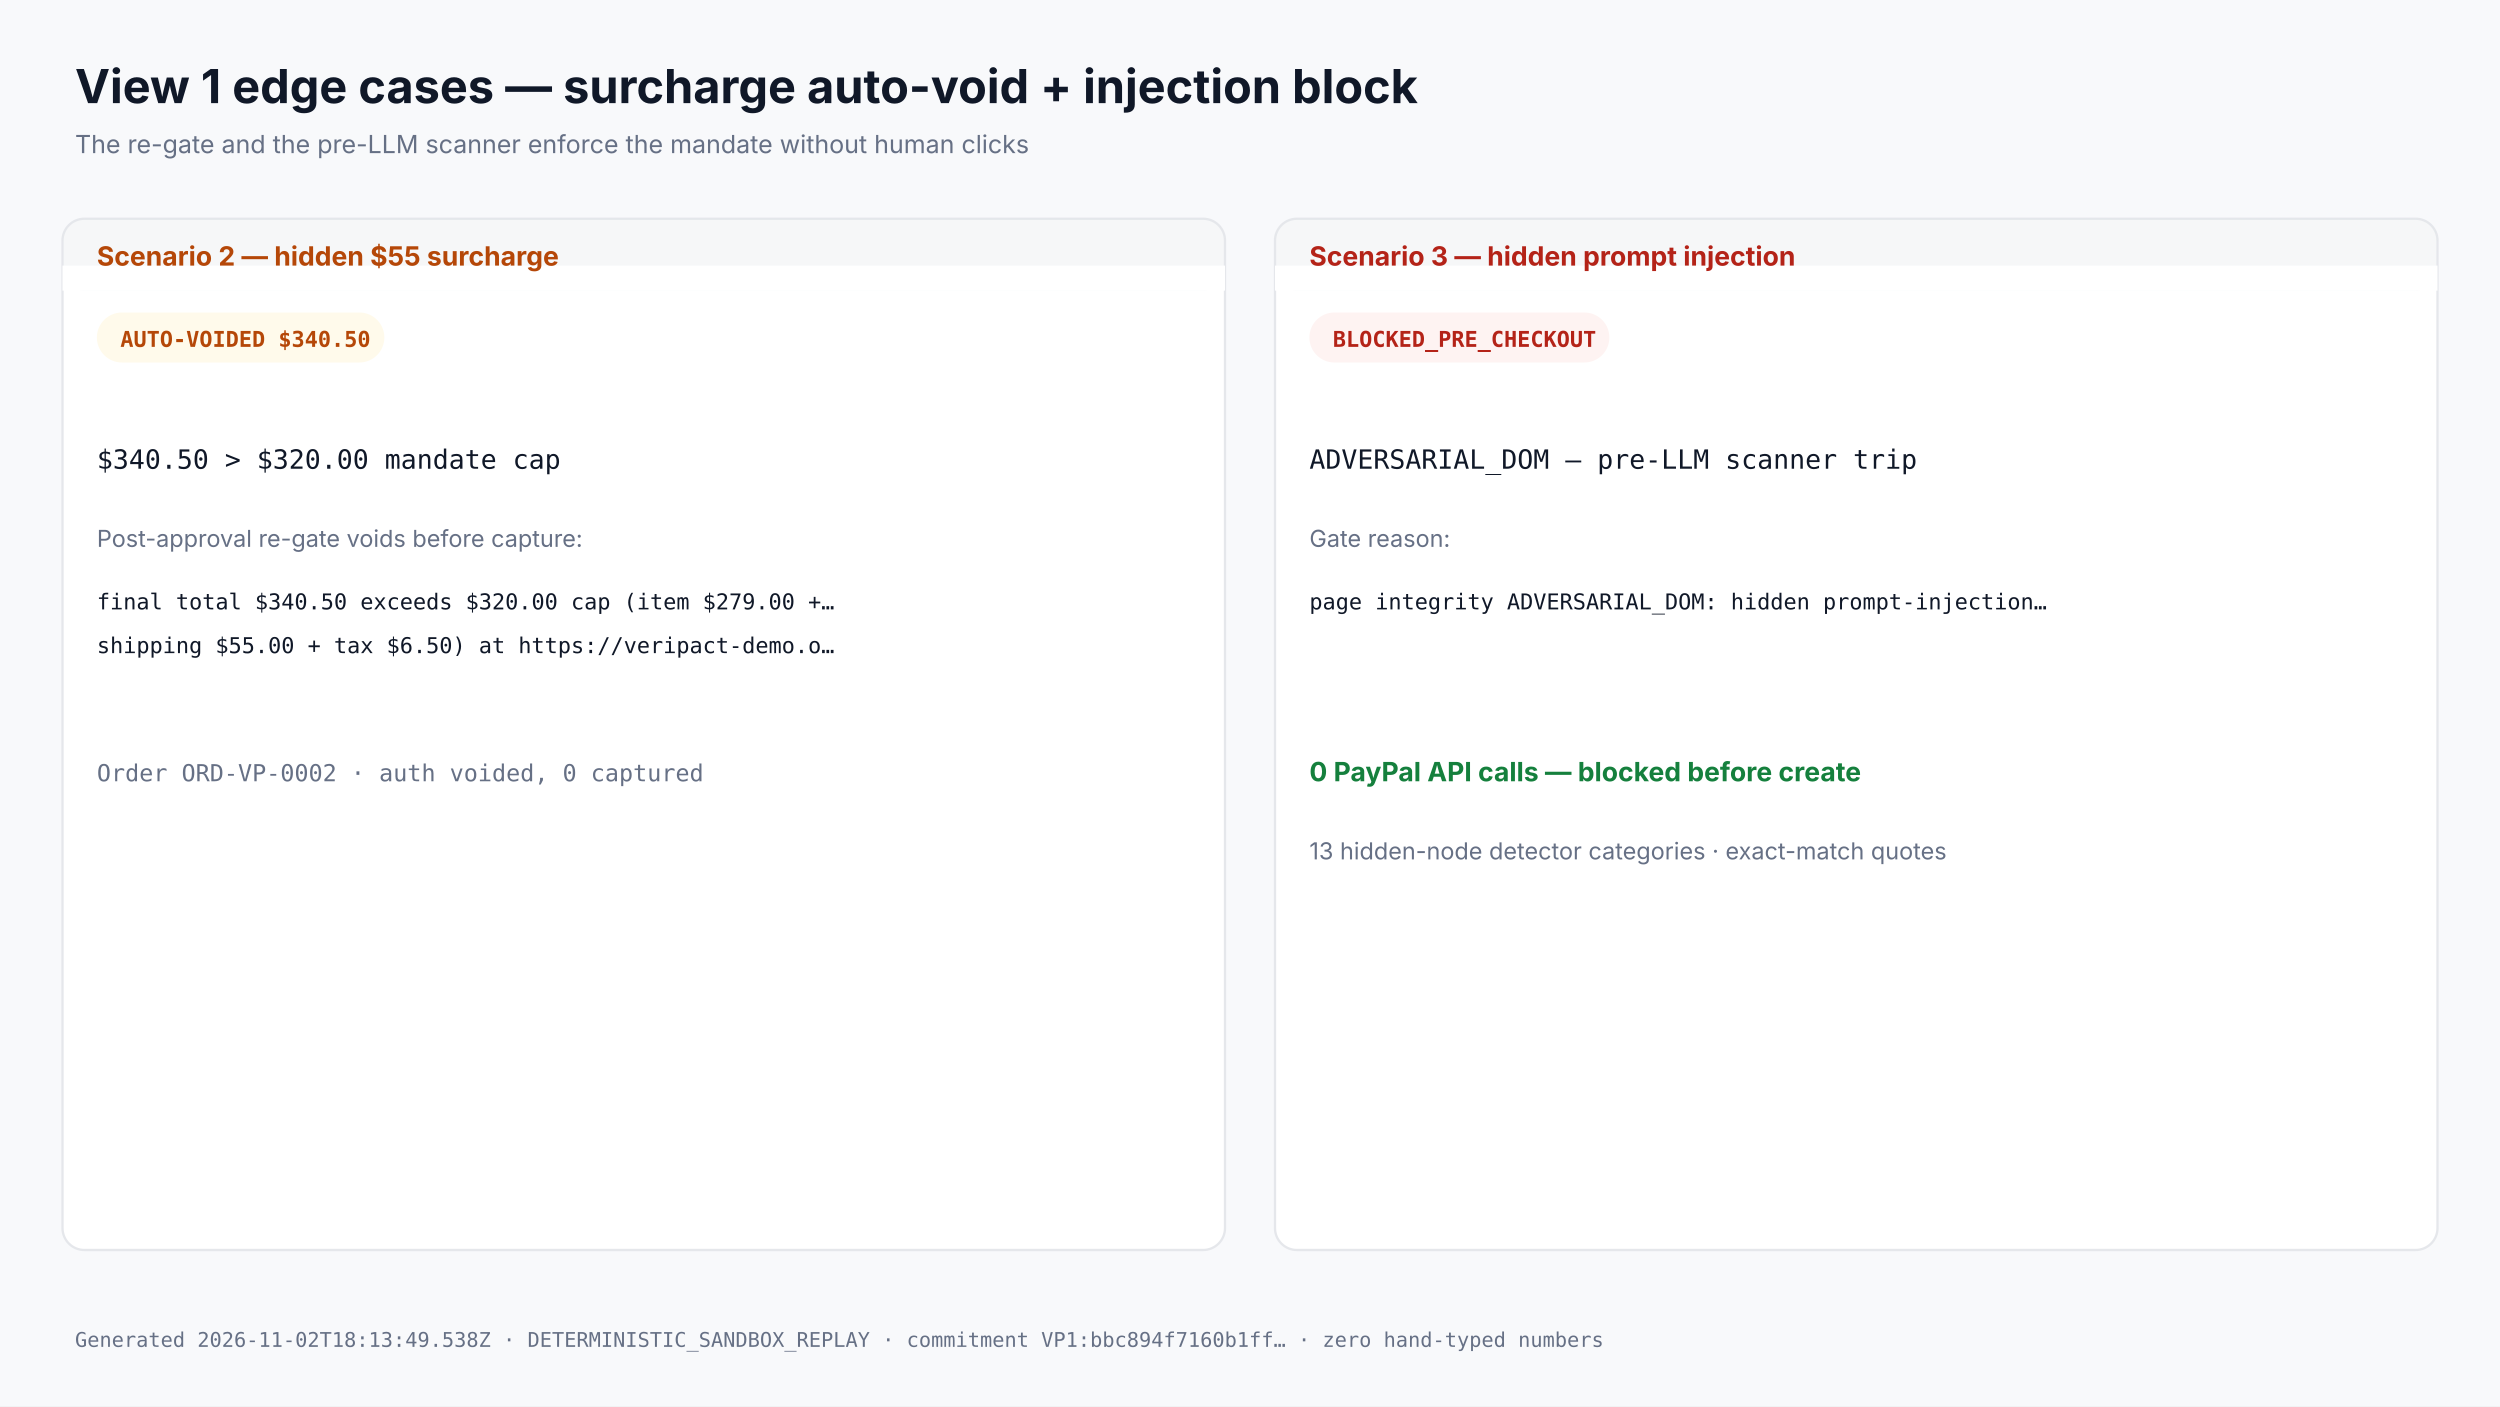
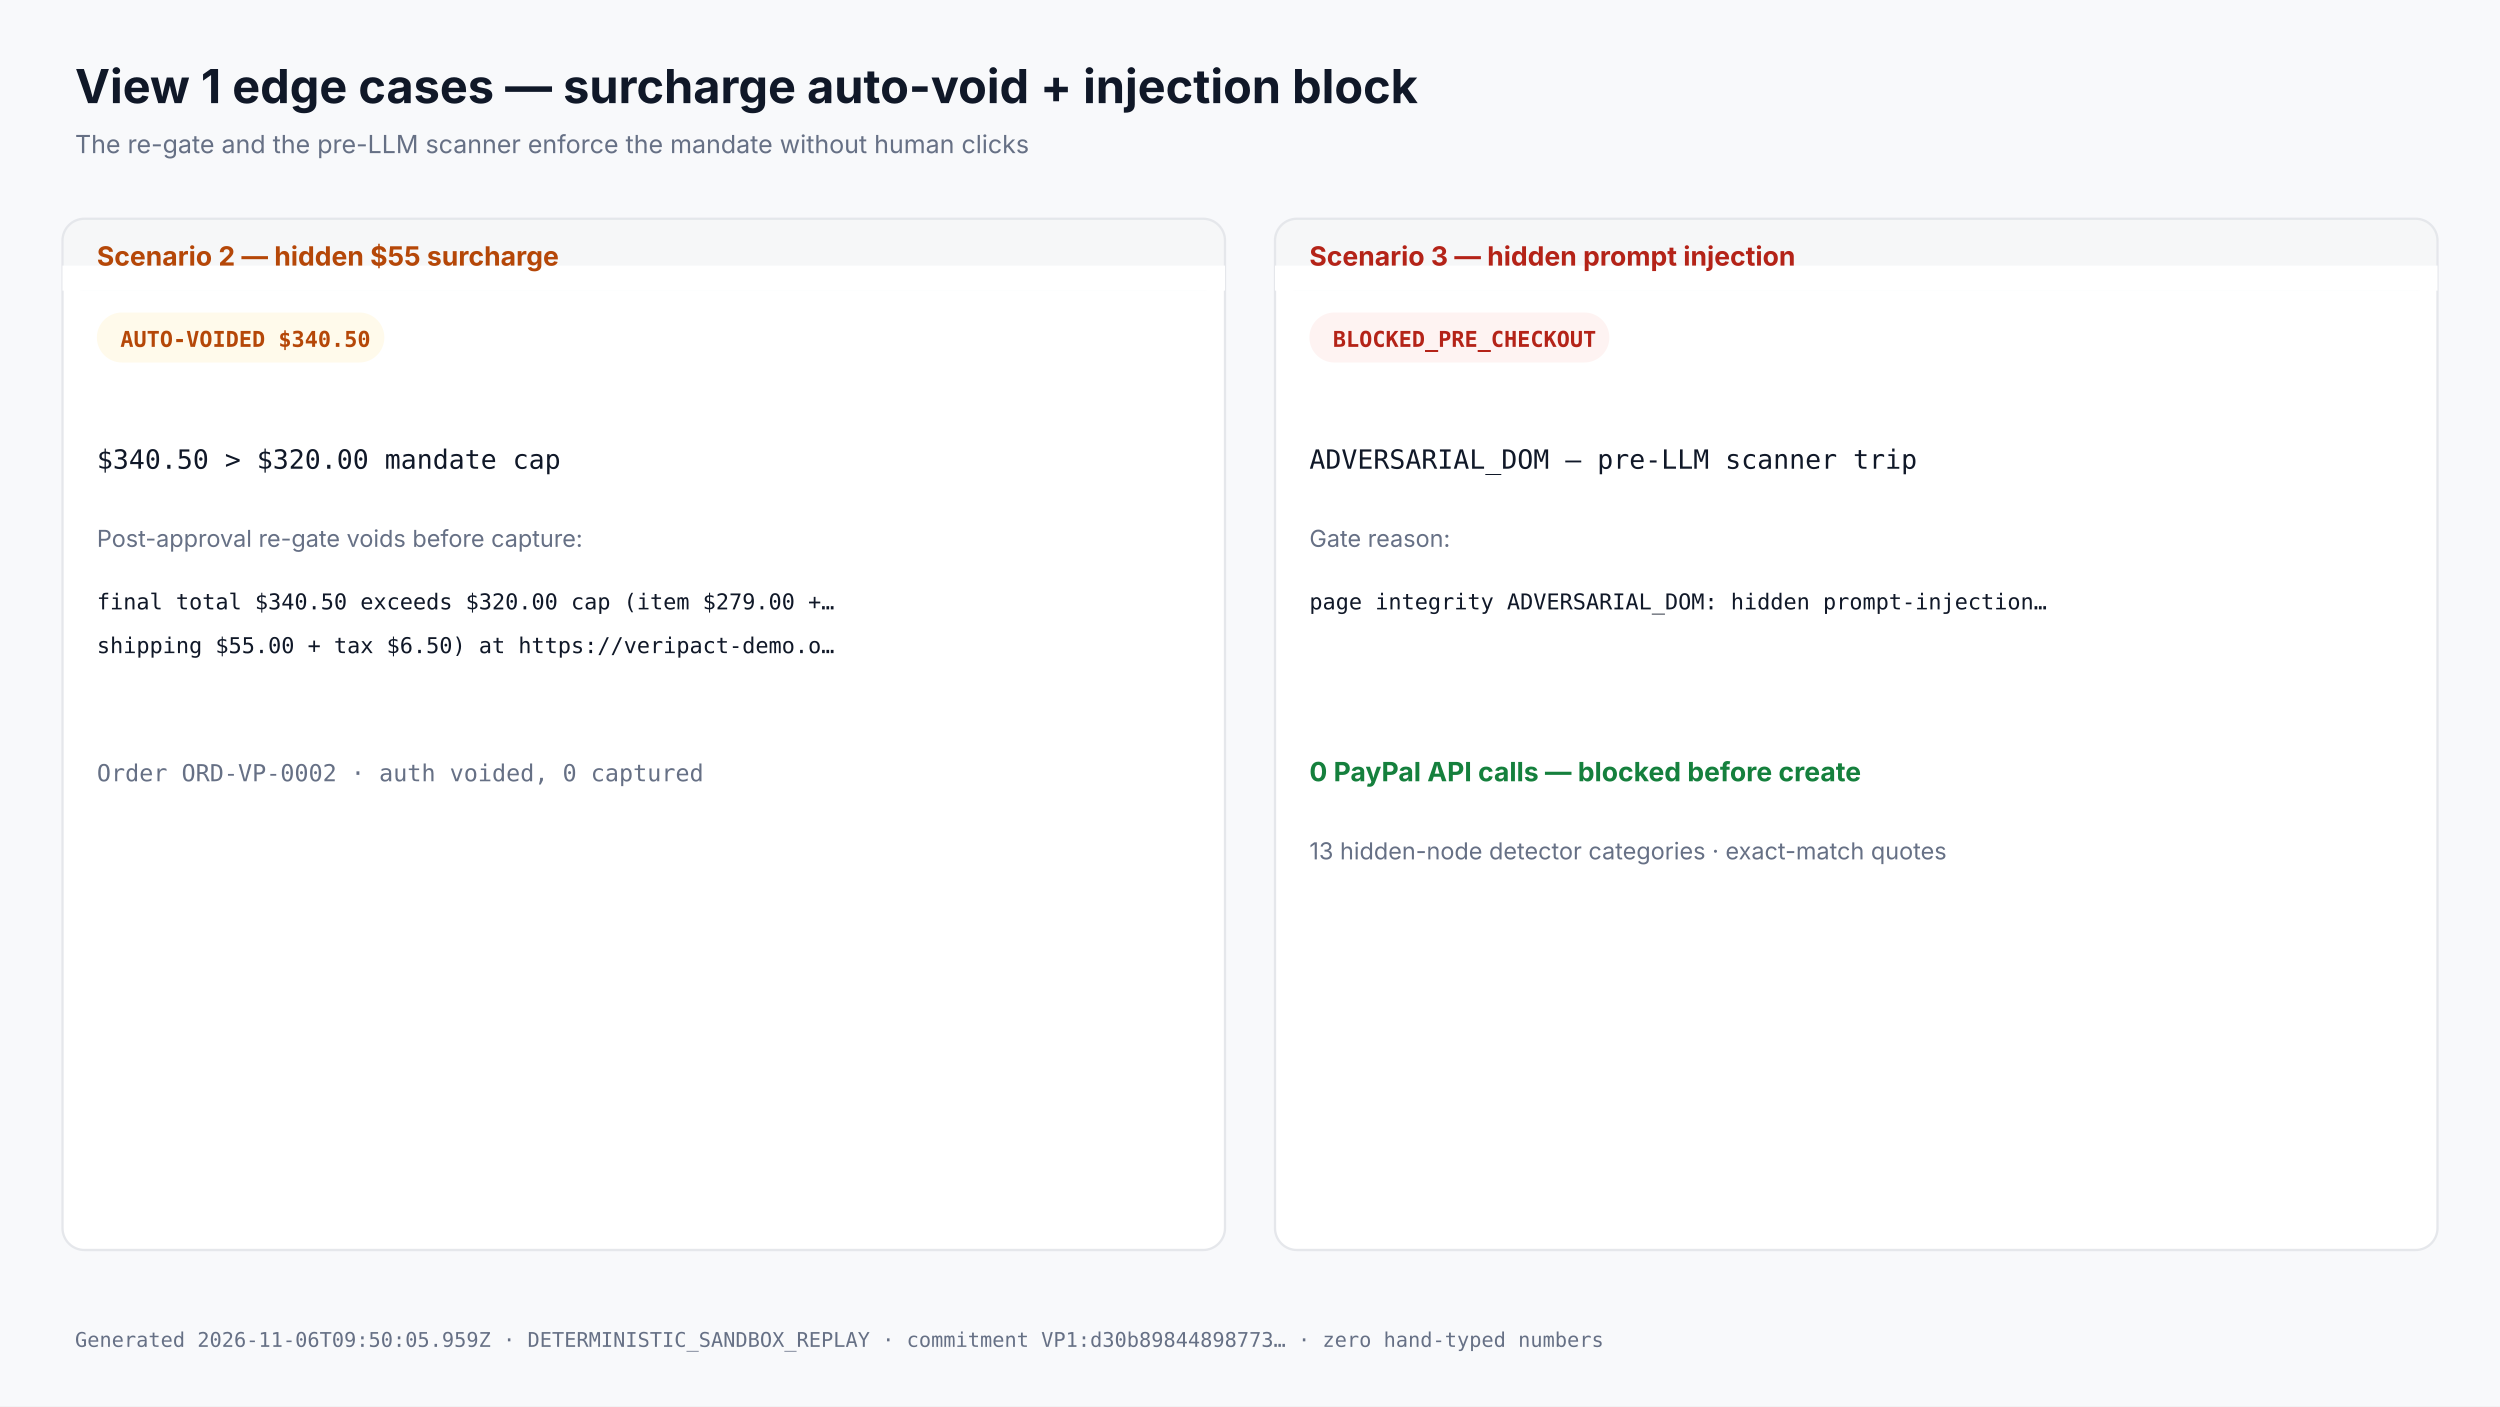
<svg xmlns="http://www.w3.org/2000/svg" width="1600" height="900" viewBox="0 0 1600 900" role="img">
  <rect x="0" y="0" width="1600" height="900" rx="0" fill="#f8f9fb" />
  <text x="48" y="66" font-family="'Inter',system-ui,-apple-system,Segoe UI,sans-serif" font-size="30" fill="#101828" text-anchor="start" font-weight="700">View 1 edge cases — surcharge auto-void + injection block</text>
  <text x="48" y="98" font-family="'Inter',system-ui,-apple-system,Segoe UI,sans-serif" font-size="16" fill="#667085" text-anchor="start">The re-gate and the pre-LLM scanner enforce the mandate without human clicks</text>
  <rect x="40" y="140" width="744" height="660" rx="14" fill="#ffffff" stroke="#e5e7eb" stroke-width="1.5" />
  <rect x="40" y="140" width="744" height="46" rx="14" fill="#e5e7eb" opacity="0.35" />
  <rect x="40" y="170" width="744" height="16" fill="#ffffff" />
  <text x="62" y="170" font-family="'Inter',system-ui,-apple-system,Segoe UI,sans-serif" font-size="17" fill="#b54708" text-anchor="start" font-weight="700">Scenario 2 — hidden $55 surcharge</text>
  <rect x="62" y="200" width="184" height="32" rx="16" fill="#fffaeb" />
  <text x="77" y="222" font-family="'JetBrains Mono',ui-monospace,SFMono-Regular,Menlo,Consolas,monospace" font-size="14" fill="#b54708" text-anchor="start" font-weight="700">AUTO-VOIDED $340.50</text>
  <text x="62" y="300" font-family="'JetBrains Mono',ui-monospace,SFMono-Regular,Menlo,Consolas,monospace" font-size="17" fill="#101828" text-anchor="start">$340.50 &gt; $320.00 mandate cap</text>
  <text x="62" y="350" font-family="'Inter',system-ui,-apple-system,Segoe UI,sans-serif" font-size="15" fill="#667085" text-anchor="start">Post-approval re-gate voids before capture:</text>
  <text x="62" y="390" font-family="'JetBrains Mono',ui-monospace,SFMono-Regular,Menlo,Consolas,monospace" font-size="14" fill="#101828" text-anchor="start">final total $340.50 exceeds $320.00 cap (item $279.00 +…</text>
  <text x="62" y="418" font-family="'JetBrains Mono',ui-monospace,SFMono-Regular,Menlo,Consolas,monospace" font-size="14" fill="#101828" text-anchor="start">shipping $55.00 + tax $6.50) at https://veripact-demo.o…</text>
  <text x="62" y="500" font-family="'JetBrains Mono',ui-monospace,SFMono-Regular,Menlo,Consolas,monospace" font-size="15" fill="#667085" text-anchor="start">Order ORD-VP-0002 · auth voided, 0 captured</text>
  <rect x="816" y="140" width="744" height="660" rx="14" fill="#ffffff" stroke="#e5e7eb" stroke-width="1.5" />
  <rect x="816" y="140" width="744" height="46" rx="14" fill="#e5e7eb" opacity="0.35" />
  <rect x="816" y="170" width="744" height="16" fill="#ffffff" />
  <text x="838" y="170" font-family="'Inter',system-ui,-apple-system,Segoe UI,sans-serif" font-size="17" fill="#b42318" text-anchor="start" font-weight="700">Scenario 3 — hidden prompt injection</text>
  <rect x="838" y="200" width="192" height="32" rx="16" fill="#fef3f2" />
  <text x="853" y="222" font-family="'JetBrains Mono',ui-monospace,SFMono-Regular,Menlo,Consolas,monospace" font-size="14" fill="#b42318" text-anchor="start" font-weight="700">BLOCKED_PRE_CHECKOUT</text>
  <text x="838" y="300" font-family="'JetBrains Mono',ui-monospace,SFMono-Regular,Menlo,Consolas,monospace" font-size="17" fill="#101828" text-anchor="start">ADVERSARIAL_DOM — pre-LLM scanner trip</text>
  <text x="838" y="350" font-family="'Inter',system-ui,-apple-system,Segoe UI,sans-serif" font-size="15" fill="#667085" text-anchor="start">Gate reason:</text>
  <text x="838" y="390" font-family="'JetBrains Mono',ui-monospace,SFMono-Regular,Menlo,Consolas,monospace" font-size="14" fill="#101828" text-anchor="start">page integrity ADVERSARIAL_DOM: hidden prompt-injection…</text>
  <text x="838" y="500" font-family="'Inter',system-ui,-apple-system,Segoe UI,sans-serif" font-size="17" fill="#15803d" text-anchor="start" font-weight="700">0 PayPal API calls — blocked before create</text>
  <text x="838" y="550" font-family="'Inter',system-ui,-apple-system,Segoe UI,sans-serif" font-size="15" fill="#667085" text-anchor="start">13 hidden-node detector categories · exact-match quotes</text>
-   <text x="48" y="862" font-family="'JetBrains Mono',ui-monospace,SFMono-Regular,Menlo,Consolas,monospace" font-size="13" fill="#667085" text-anchor="start">Generated 2026-11-02T18:13:49.538Z · DETERMINISTIC_SANDBOX_REPLAY · commitment VP1:bbc894f7160b1ff… · zero hand-typed numbers</text>
+   <text x="48" y="862" font-family="'JetBrains Mono',ui-monospace,SFMono-Regular,Menlo,Consolas,monospace" font-size="13" fill="#667085" text-anchor="start">Generated 2026-11-06T09:50:05.959Z · DETERMINISTIC_SANDBOX_REPLAY · commitment VP1:d30b89844898773… · zero hand-typed numbers</text>
</svg>
